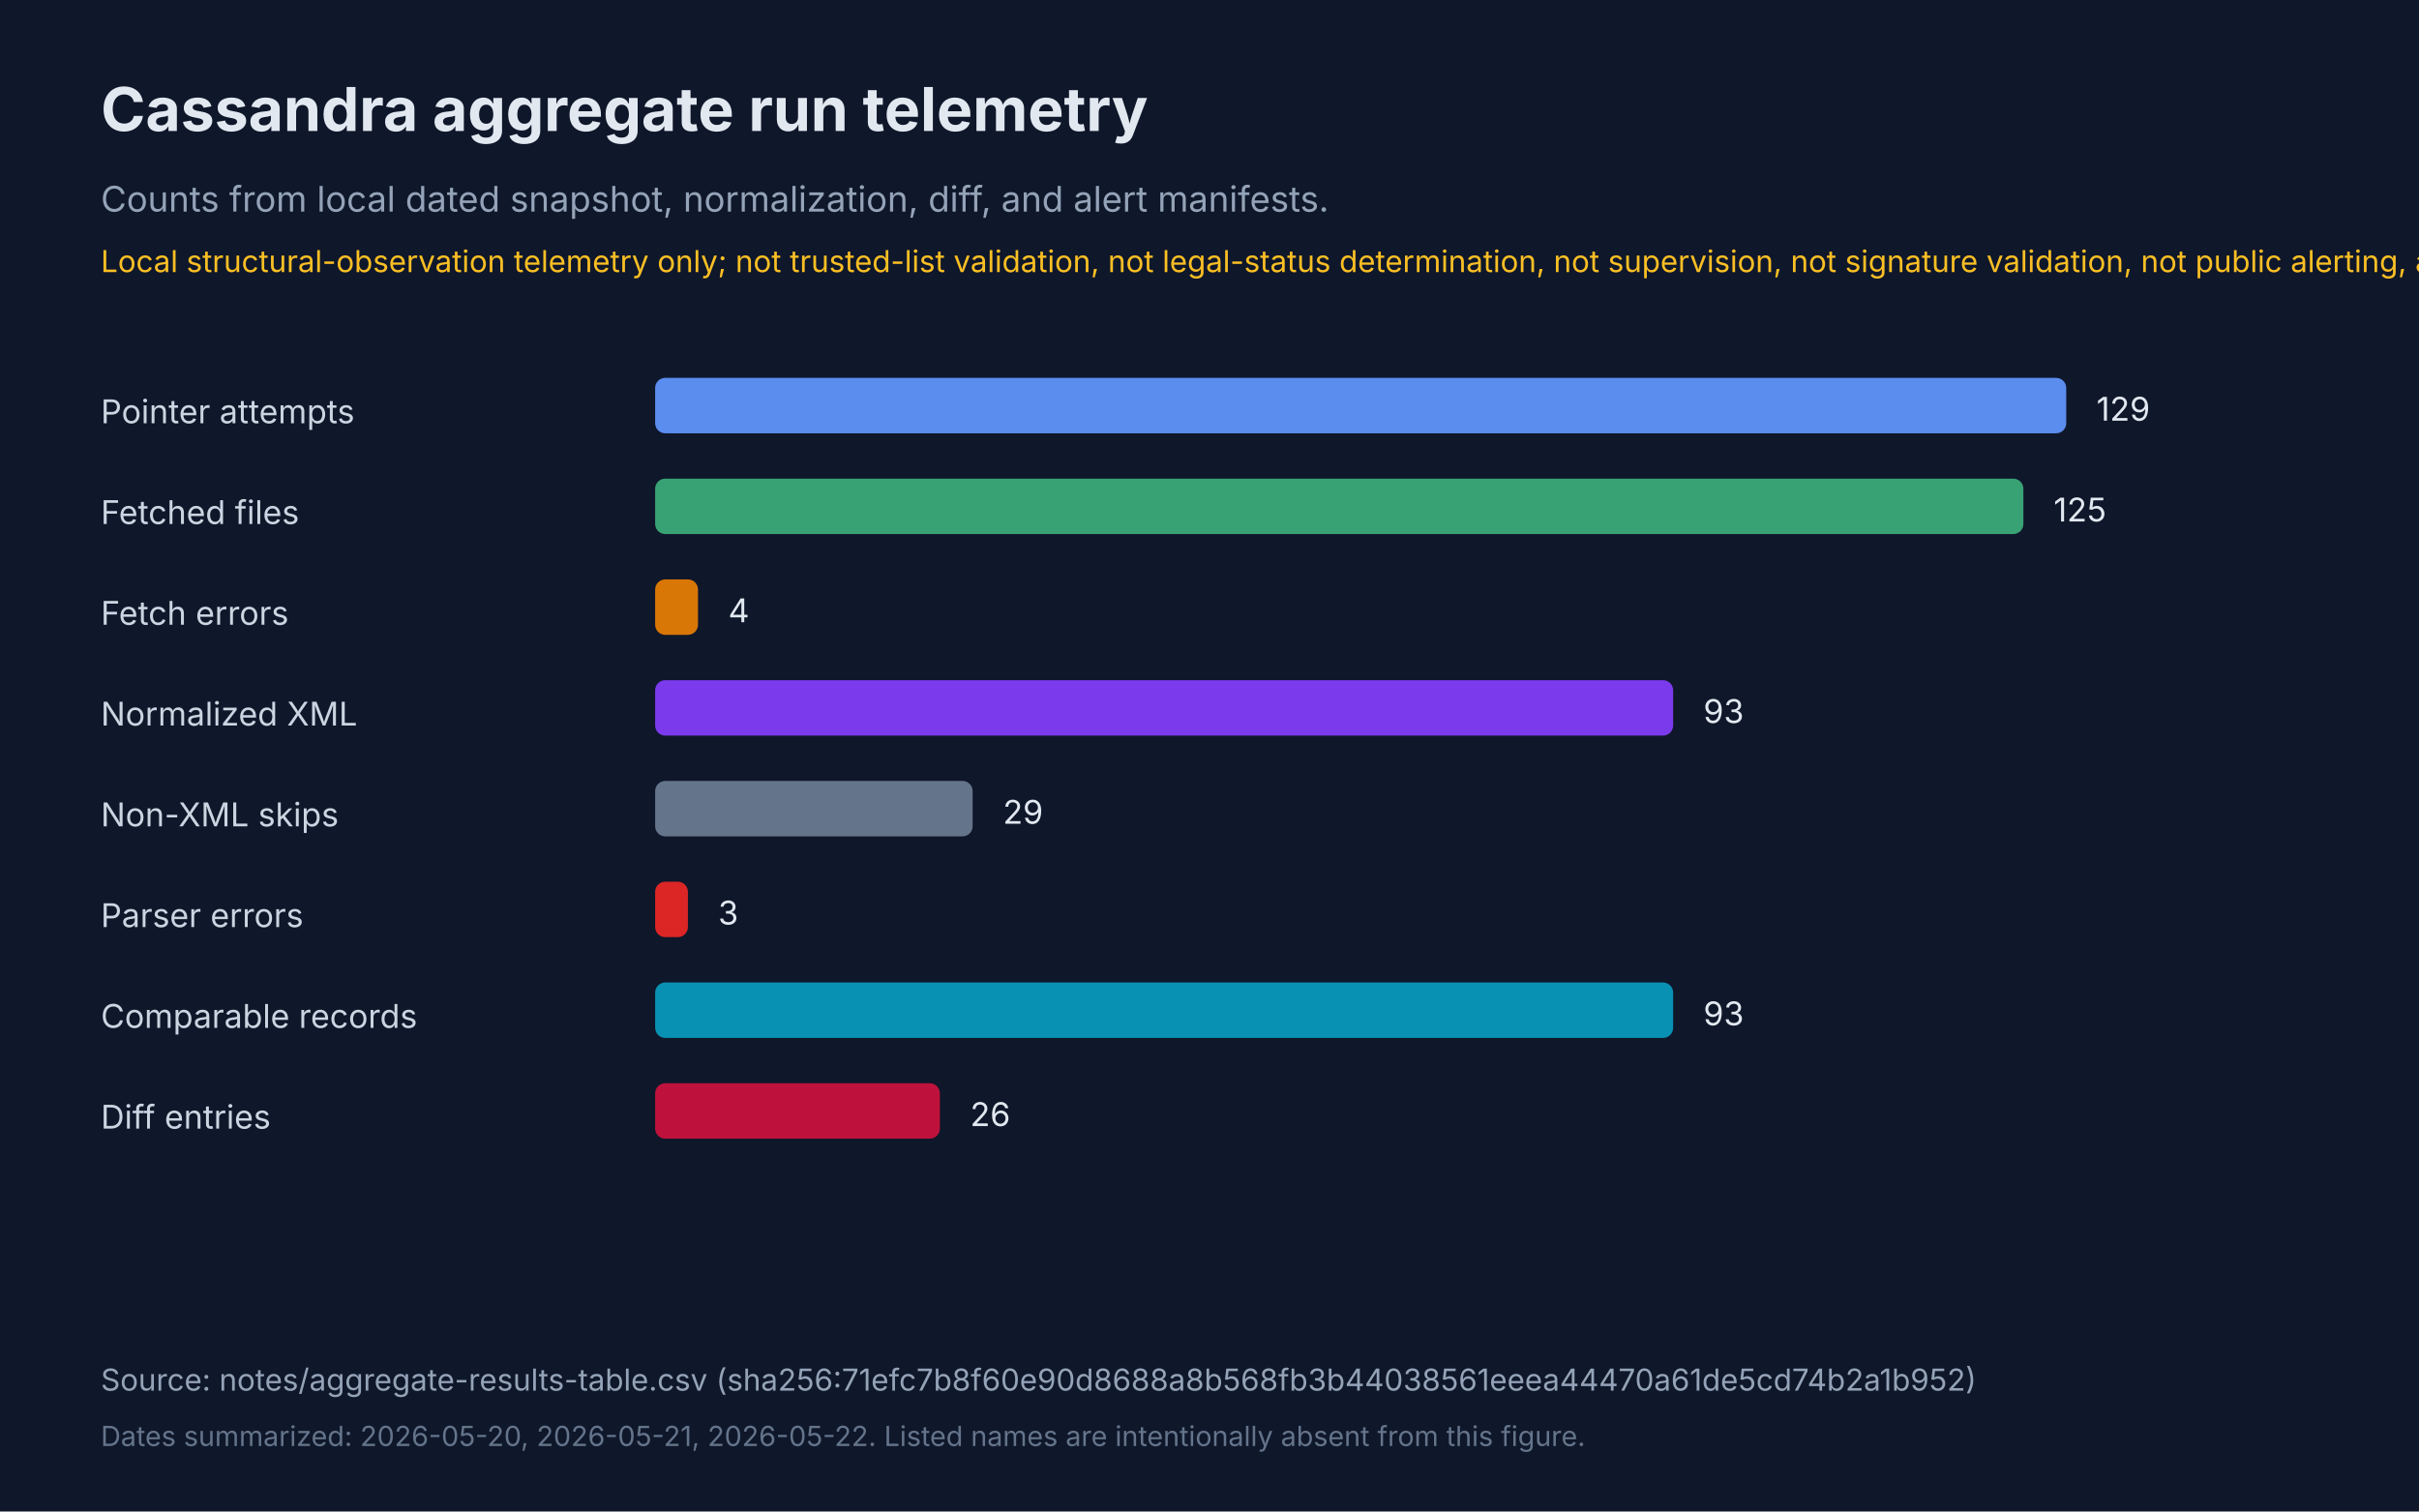
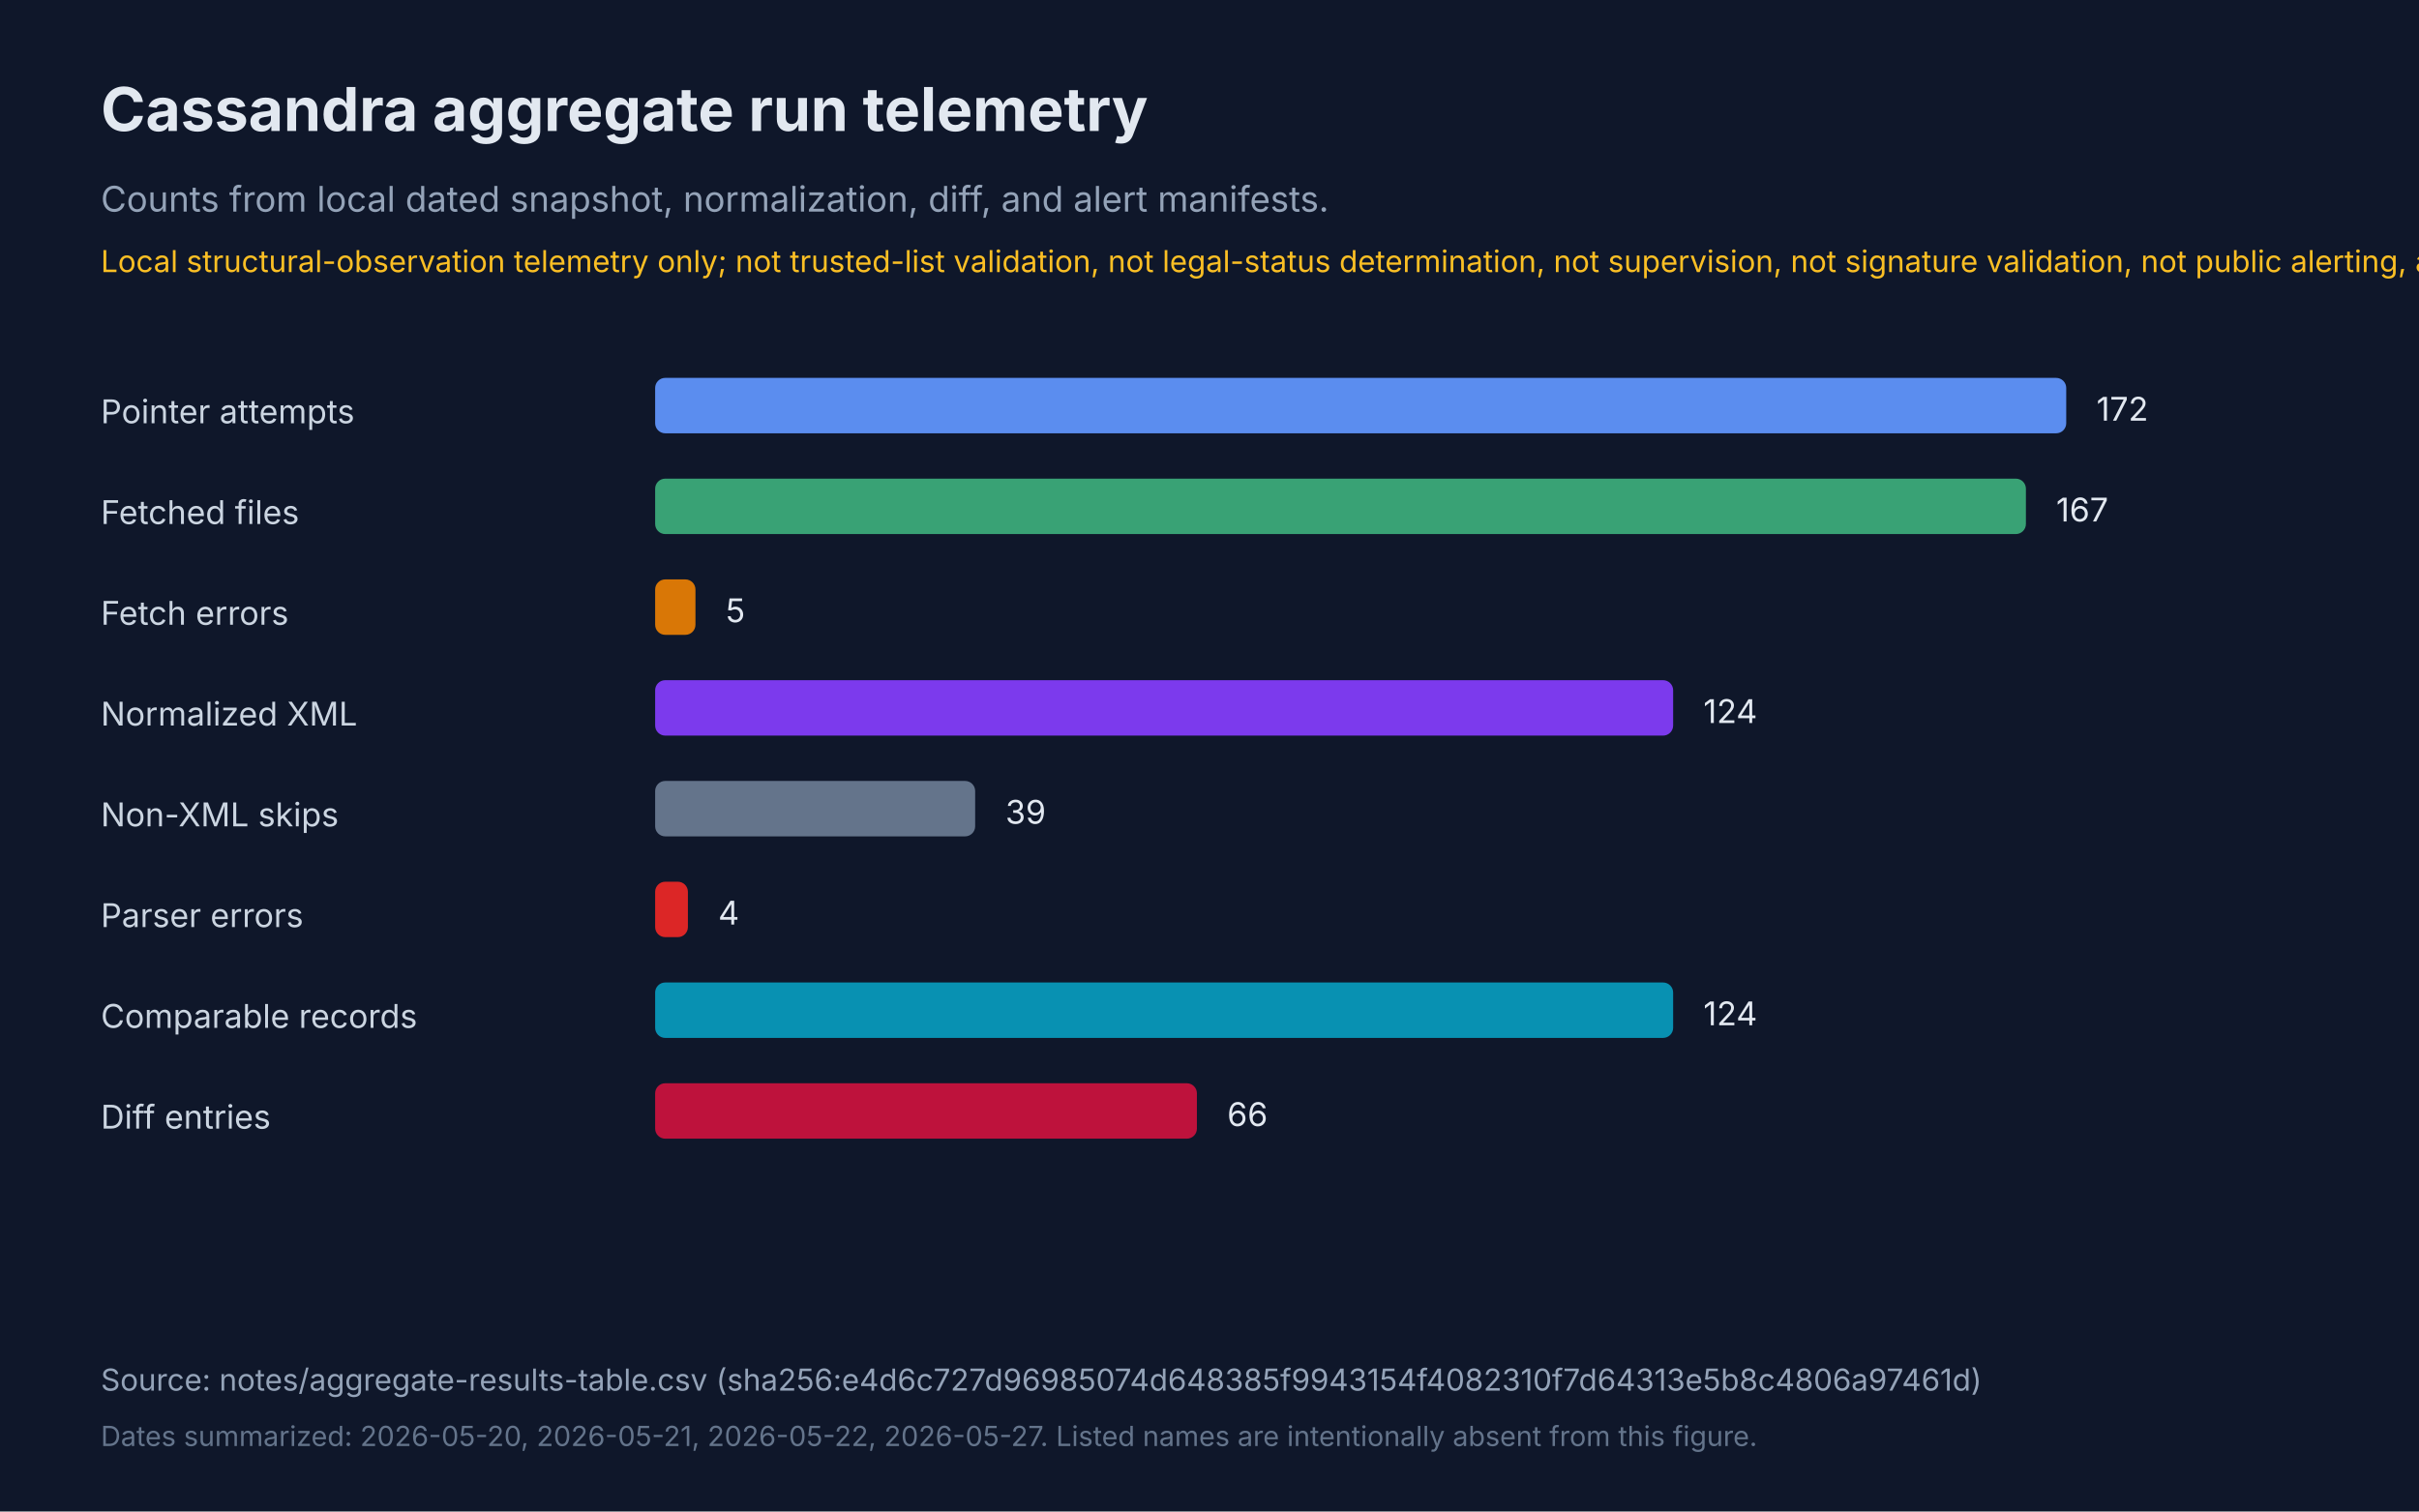
<svg xmlns="http://www.w3.org/2000/svg" width="960" height="600" viewBox="0 0 960 600" role="img" aria-labelledby="title desc">
  <rect width="100%" height="100%" fill="#0f172a" />
  <text x="40" y="52" fill="#e2e8f0" font-family="Inter, Arial, sans-serif" font-size="24" font-weight="700">Cassandra aggregate run telemetry</text>
  <text x="40" y="84" fill="#94a3b8" font-family="Inter, Arial, sans-serif" font-size="14">Counts from local dated snapshot, normalization, diff, and alert manifests.</text>
  <text x="40" y="108" fill="#fbbf24" font-family="Inter, Arial, sans-serif" font-size="12">Local structural-observation telemetry only; not trusted-list validation, not legal-status determination, not supervision, not signature validation, not public alerting, and not publication approval.</text>
  <text x="40" y="168" fill="#cbd5e1" font-family="Inter, Arial, sans-serif" font-size="13">Pointer attempts</text>
  <rect x="260" y="150" width="560" height="22" rx="4" fill="#5B8DEF" />
-   <text x="832" y="167" fill="#e2e8f0" font-family="Inter, Arial, sans-serif" font-size="13">129</text>
+   <text x="832" y="167" fill="#e2e8f0" font-family="Inter, Arial, sans-serif" font-size="13">172</text>
  <text x="40" y="208" fill="#cbd5e1" font-family="Inter, Arial, sans-serif" font-size="13">Fetched files</text>
-   <rect x="260" y="190" width="543" height="22" rx="4" fill="#39A275" />
-   <text x="815" y="207" fill="#e2e8f0" font-family="Inter, Arial, sans-serif" font-size="13">125</text>
+   <rect x="260" y="190" width="544" height="22" rx="4" fill="#39A275" />
+   <text x="816" y="207" fill="#e2e8f0" font-family="Inter, Arial, sans-serif" font-size="13">167</text>
  <text x="40" y="248" fill="#cbd5e1" font-family="Inter, Arial, sans-serif" font-size="13">Fetch errors</text>
-   <rect x="260" y="230" width="17" height="22" rx="4" fill="#D97706" />
-   <text x="289" y="247" fill="#e2e8f0" font-family="Inter, Arial, sans-serif" font-size="13">4</text>
+   <rect x="260" y="230" width="16" height="22" rx="4" fill="#D97706" />
+   <text x="288" y="247" fill="#e2e8f0" font-family="Inter, Arial, sans-serif" font-size="13">5</text>
  <text x="40" y="288" fill="#cbd5e1" font-family="Inter, Arial, sans-serif" font-size="13">Normalized XML</text>
  <rect x="260" y="270" width="404" height="22" rx="4" fill="#7C3AED" />
-   <text x="676" y="287" fill="#e2e8f0" font-family="Inter, Arial, sans-serif" font-size="13">93</text>
+   <text x="676" y="287" fill="#e2e8f0" font-family="Inter, Arial, sans-serif" font-size="13">124</text>
  <text x="40" y="328" fill="#cbd5e1" font-family="Inter, Arial, sans-serif" font-size="13">Non-XML skips</text>
-   <rect x="260" y="310" width="126" height="22" rx="4" fill="#64748B" />
-   <text x="398" y="327" fill="#e2e8f0" font-family="Inter, Arial, sans-serif" font-size="13">29</text>
+   <rect x="260" y="310" width="127" height="22" rx="4" fill="#64748B" />
+   <text x="399" y="327" fill="#e2e8f0" font-family="Inter, Arial, sans-serif" font-size="13">39</text>
  <text x="40" y="368" fill="#cbd5e1" font-family="Inter, Arial, sans-serif" font-size="13">Parser errors</text>
  <rect x="260" y="350" width="13" height="22" rx="4" fill="#DC2626" />
-   <text x="285" y="367" fill="#e2e8f0" font-family="Inter, Arial, sans-serif" font-size="13">3</text>
+   <text x="285" y="367" fill="#e2e8f0" font-family="Inter, Arial, sans-serif" font-size="13">4</text>
  <text x="40" y="408" fill="#cbd5e1" font-family="Inter, Arial, sans-serif" font-size="13">Comparable records</text>
  <rect x="260" y="390" width="404" height="22" rx="4" fill="#0891B2" />
-   <text x="676" y="407" fill="#e2e8f0" font-family="Inter, Arial, sans-serif" font-size="13">93</text>
+   <text x="676" y="407" fill="#e2e8f0" font-family="Inter, Arial, sans-serif" font-size="13">124</text>
  <text x="40" y="448" fill="#cbd5e1" font-family="Inter, Arial, sans-serif" font-size="13">Diff entries</text>
-   <rect x="260" y="430" width="113" height="22" rx="4" fill="#BE123C" />
-   <text x="385" y="447" fill="#e2e8f0" font-family="Inter, Arial, sans-serif" font-size="13">26</text>
-   <text x="40" y="552" fill="#94a3b8" font-family="Inter, Arial, sans-serif" font-size="12">Source: notes/aggregate-results-table.csv (sha256:71efc7b8f60e90d8688a8b568fb3b44038561eeea44470a61de5cd74b2a1b952)</text>
-   <text x="40" y="574" fill="#64748b" font-family="Inter, Arial, sans-serif" font-size="11">Dates summarized: 2026-05-20, 2026-05-21, 2026-05-22. Listed names are intentionally absent from this figure.</text>
+   <rect x="260" y="430" width="215" height="22" rx="4" fill="#BE123C" />
+   <text x="487" y="447" fill="#e2e8f0" font-family="Inter, Arial, sans-serif" font-size="13">66</text>
+   <text x="40" y="552" fill="#94a3b8" font-family="Inter, Arial, sans-serif" font-size="12">Source: notes/aggregate-results-table.csv (sha256:e4d6c727d96985074d648385f9943154f4082310f7d64313e5b8c4806a97461d)</text>
+   <text x="40" y="574" fill="#64748b" font-family="Inter, Arial, sans-serif" font-size="11">Dates summarized: 2026-05-20, 2026-05-21, 2026-05-22, 2026-05-27. Listed names are intentionally absent from this figure.</text>
</svg>
